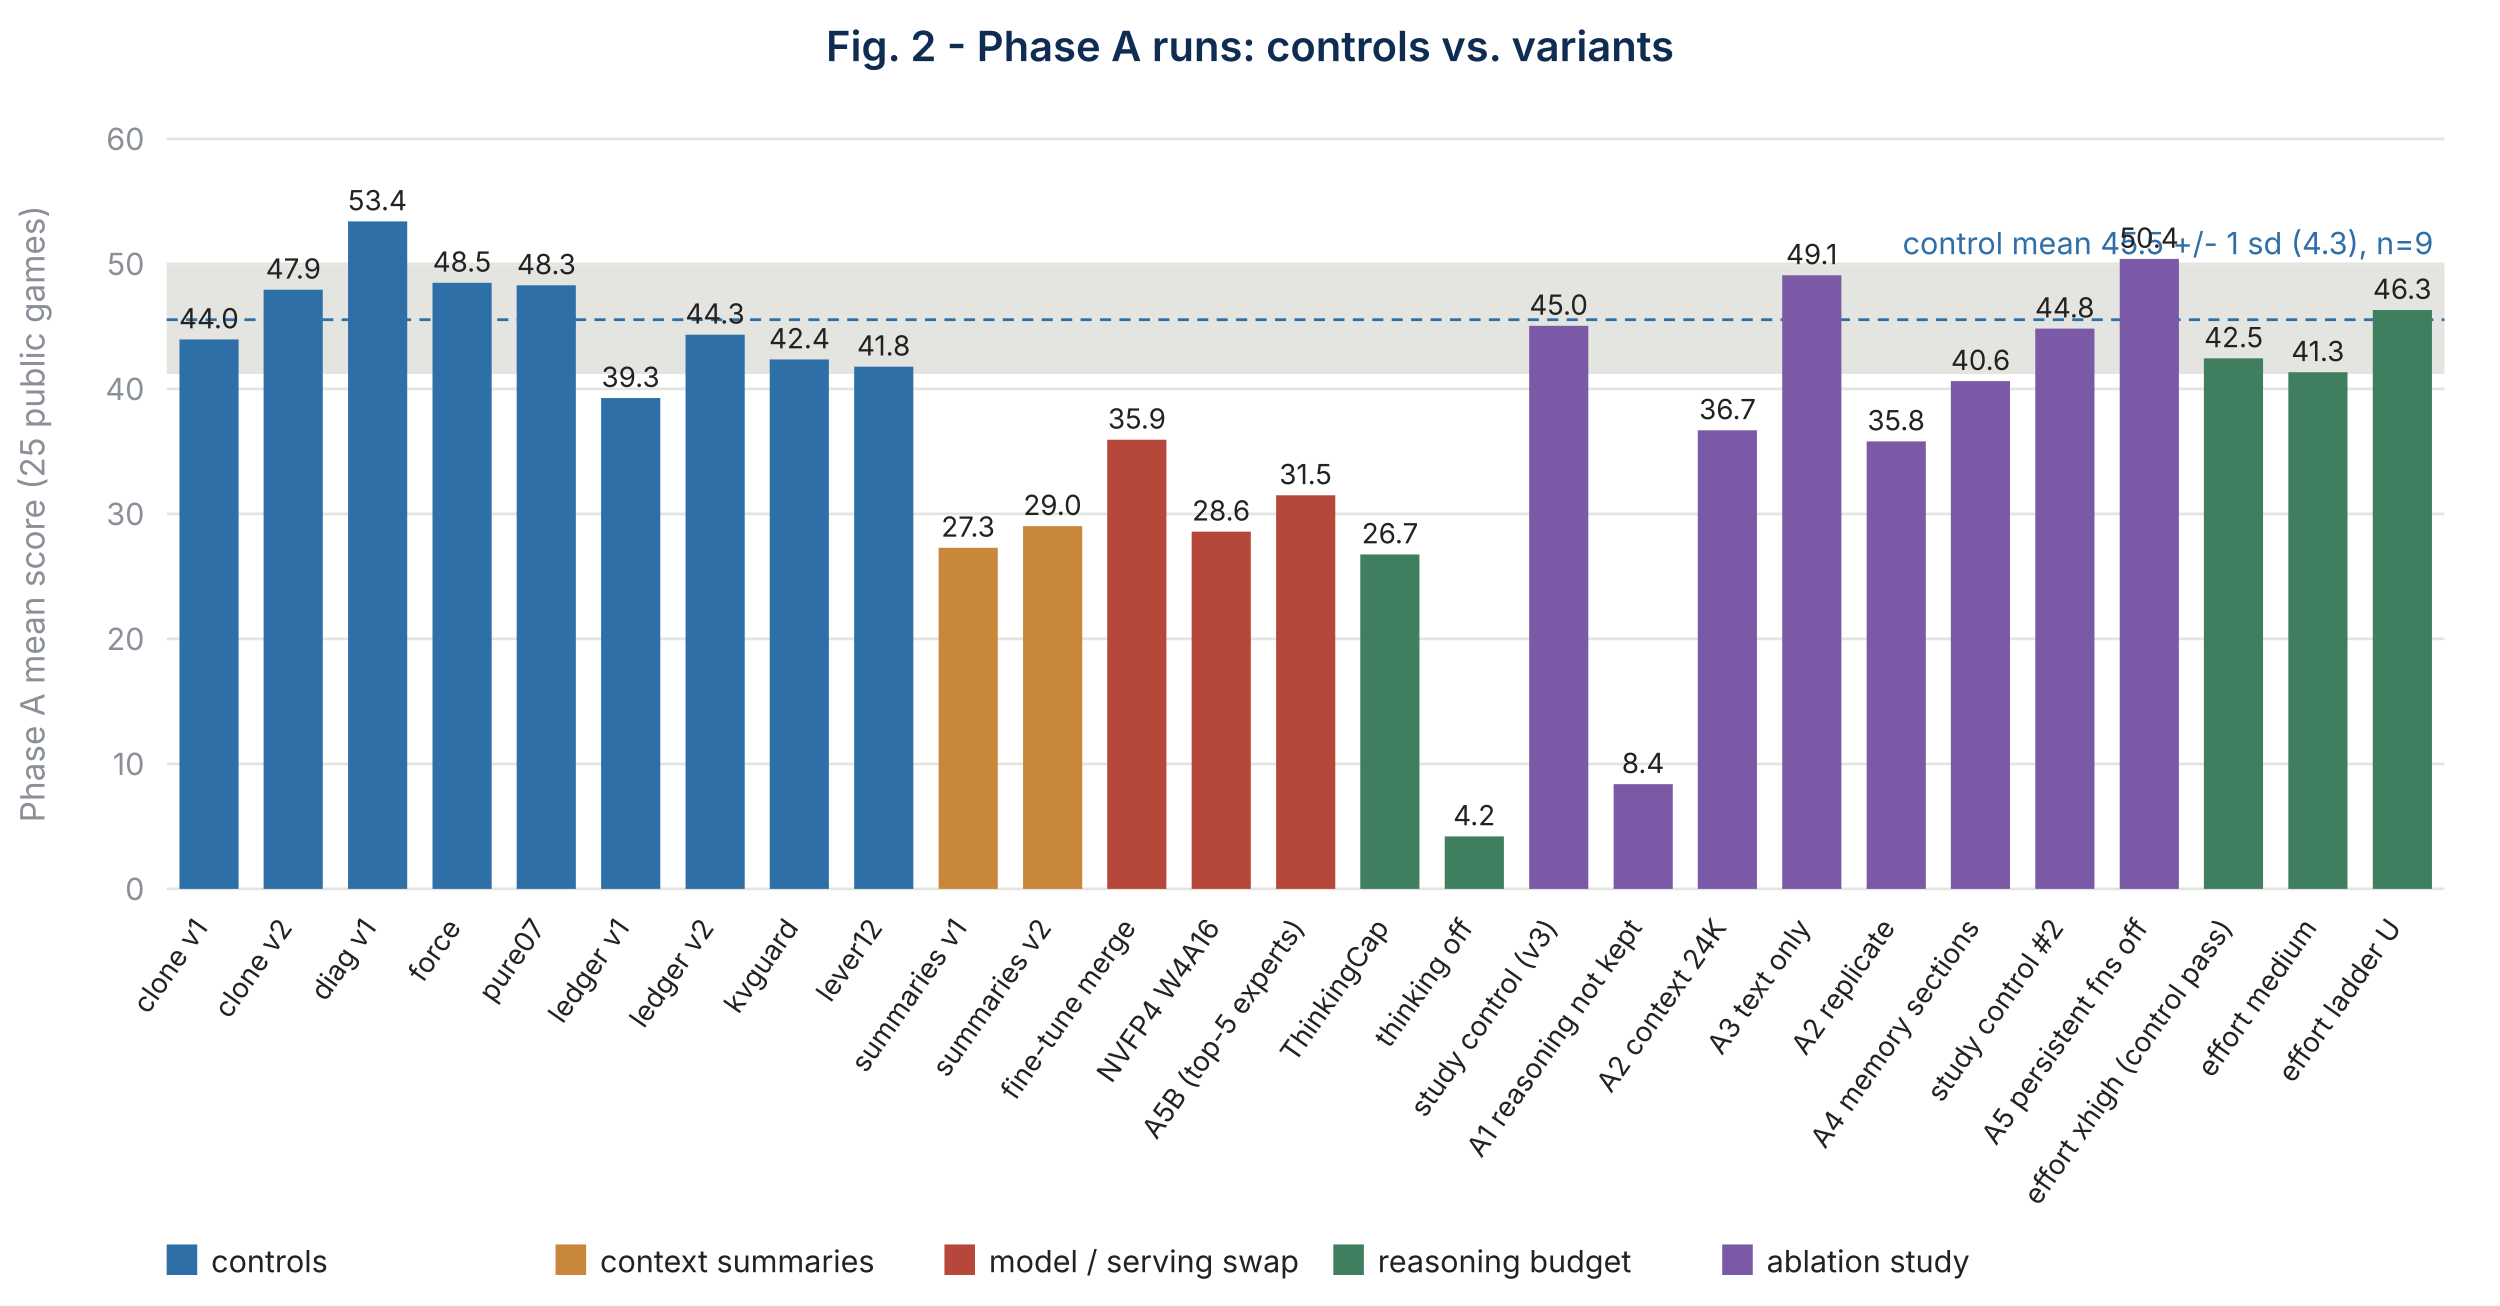
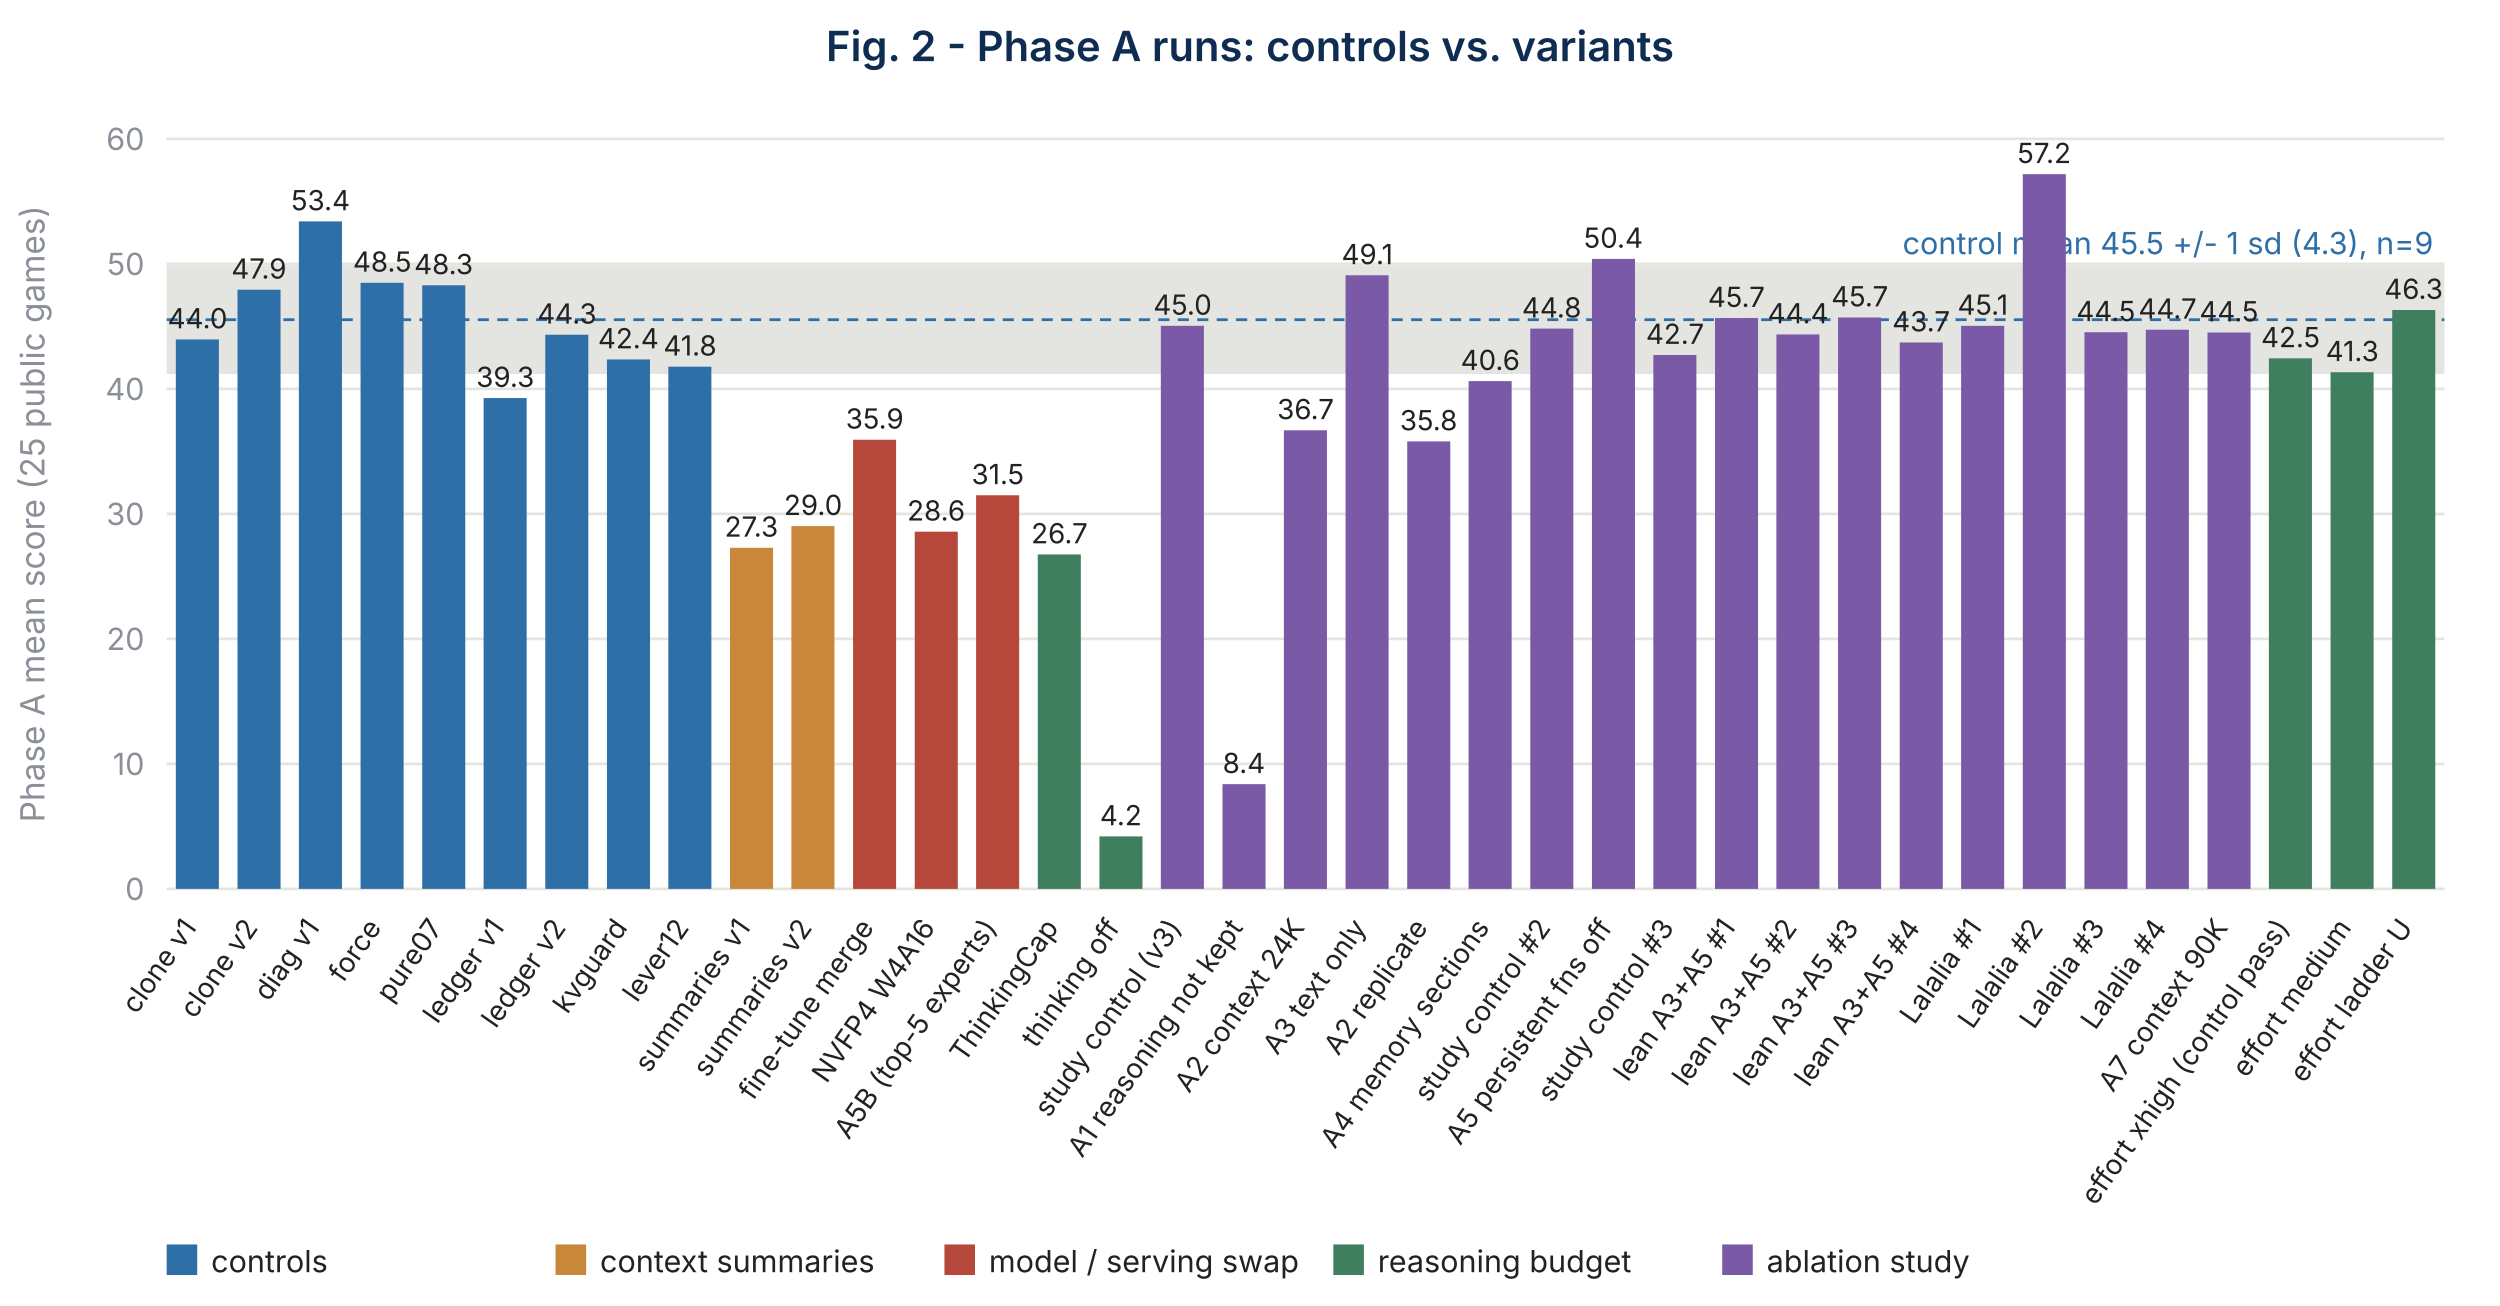
<svg xmlns="http://www.w3.org/2000/svg" viewBox="0 0 900 470" width="900" height="470" font-family="Inter,Helvetica,Arial,sans-serif">
  <rect width="100%" height="100%" fill="white" />
  <text x="450.0" y="22" text-anchor="middle" font-size="15" fill="#0f2d52" font-weight="600">Fig. 2 - Phase A runs: controls vs. variants</text>
  <line x1="60" x2="880" y1="320.0" y2="320.0" stroke="#e5e5e0" />
  <text x="52.0" y="324.0" font-size="11" text-anchor="end" fill="#8a8f98" font-weight="400">0</text>
  <line x1="60" x2="880" y1="275.0" y2="275.0" stroke="#e5e5e0" />
  <text x="52.0" y="279.0" font-size="11" text-anchor="end" fill="#8a8f98" font-weight="400">10</text>
  <line x1="60" x2="880" y1="230" y2="230" stroke="#e5e5e0" />
  <text x="52.0" y="234.0" font-size="11" text-anchor="end" fill="#8a8f98" font-weight="400">20</text>
  <line x1="60" x2="880" y1="185.0" y2="185.0" stroke="#e5e5e0" />
  <text x="52.0" y="189.0" font-size="11" text-anchor="end" fill="#8a8f98" font-weight="400">30</text>
  <line x1="60" x2="880" y1="140.0" y2="140.0" stroke="#e5e5e0" />
  <text x="52.0" y="144.0" font-size="11" text-anchor="end" fill="#8a8f98" font-weight="400">40</text>
  <line x1="60" x2="880" y1="95.0" y2="95.0" stroke="#e5e5e0" />
  <text x="52.0" y="99.0" font-size="11" text-anchor="end" fill="#8a8f98" font-weight="400">50</text>
  <line x1="60" x2="880" y1="50.0" y2="50.0" stroke="#e5e5e0" />
  <text x="52.0" y="54.0" font-size="11" text-anchor="end" fill="#8a8f98" font-weight="400">60</text>
  <rect x="60" y="95.532" width="820" height="39.116" fill="#d9d9d3" fill-opacity="0.7" />
  <line x1="60" x2="880" y1="115.089" y2="115.089" stroke="#2f6fa8" stroke-dasharray="4 3" />
  <text x="876.0" y="91.5" font-size="11" text-anchor="end" fill="#2f6fa8" font-weight="400">control mean 45.5 +/- 1 sd (4.3), n=9</text>
-   <rect x="64.6" y="122.2" width="21.3" height="197.8" fill="#2f6fa8" />
-   <text x="75.2" y="118.2" font-size="10" text-anchor="middle" fill="#222" font-weight="400">44.0</text>
-   <text transform="translate(75.2,334.0) rotate(-55)" font-size="10" text-anchor="end" fill="#222" font-weight="400">clone v1</text>
-   <rect x="94.9" y="104.3" width="21.3" height="215.7" fill="#2f6fa8" />
-   <text x="105.6" y="100.3" font-size="10" text-anchor="middle" fill="#222" font-weight="400">47.9</text>
-   <text transform="translate(105.6,334.0) rotate(-55)" font-size="10" text-anchor="end" fill="#222" font-weight="400">clone v2</text>
-   <rect x="125.3" y="79.7" width="21.3" height="240.3" fill="#2f6fa8" />
-   <text x="135.9" y="75.7" font-size="10" text-anchor="middle" fill="#222" font-weight="400">53.4</text>
-   <text transform="translate(135.9,334.0) rotate(-55)" font-size="10" text-anchor="end" fill="#222" font-weight="400">diag v1</text>
-   <rect x="155.7" y="101.8" width="21.3" height="218.2" fill="#2f6fa8" />
-   <text x="166.3" y="97.8" font-size="10" text-anchor="middle" fill="#222" font-weight="400">48.5</text>
-   <text transform="translate(166.3,334.0) rotate(-55)" font-size="10" text-anchor="end" fill="#222" font-weight="400">force</text>
-   <rect x="186.0" y="102.7" width="21.3" height="217.3" fill="#2f6fa8" />
-   <text x="196.7" y="98.7" font-size="10" text-anchor="middle" fill="#222" font-weight="400">48.3</text>
-   <text transform="translate(196.7,334.0) rotate(-55)" font-size="10" text-anchor="end" fill="#222" font-weight="400">pure07</text>
-   <rect x="216.4" y="143.3" width="21.3" height="176.7" fill="#2f6fa8" />
-   <text x="227.0" y="139.3" font-size="10" text-anchor="middle" fill="#222" font-weight="400">39.3</text>
-   <text transform="translate(227.0,334.0) rotate(-55)" font-size="10" text-anchor="end" fill="#222" font-weight="400">ledger v1</text>
-   <rect x="246.8" y="120.5" width="21.3" height="199.5" fill="#2f6fa8" />
-   <text x="257.4" y="116.5" font-size="10" text-anchor="middle" fill="#222" font-weight="400">44.3</text>
-   <text transform="translate(257.4,334.0) rotate(-55)" font-size="10" text-anchor="end" fill="#222" font-weight="400">ledger v2</text>
-   <rect x="277.1" y="129.4" width="21.3" height="190.6" fill="#2f6fa8" />
-   <text x="287.8" y="125.4" font-size="10" text-anchor="middle" fill="#222" font-weight="400">42.4</text>
-   <text transform="translate(287.8,334.0) rotate(-55)" font-size="10" text-anchor="end" fill="#222" font-weight="400">kvguard</text>
-   <rect x="307.5" y="132.0" width="21.3" height="188.0" fill="#2f6fa8" />
-   <text x="318.1" y="128.0" font-size="10" text-anchor="middle" fill="#222" font-weight="400">41.8</text>
-   <text transform="translate(318.1,334.0) rotate(-55)" font-size="10" text-anchor="end" fill="#222" font-weight="400">lever12</text>
-   <rect x="337.9" y="197.2" width="21.3" height="122.8" fill="#c8873a" />
-   <text x="348.5" y="193.2" font-size="10" text-anchor="middle" fill="#222" font-weight="400">27.3</text>
-   <text transform="translate(348.5,334.0) rotate(-55)" font-size="10" text-anchor="end" fill="#222" font-weight="400">summaries v1</text>
-   <rect x="368.3" y="189.4" width="21.3" height="130.6" fill="#c8873a" />
-   <text x="378.9" y="185.4" font-size="10" text-anchor="middle" fill="#222" font-weight="400">29.0</text>
-   <text transform="translate(378.9,334.0) rotate(-55)" font-size="10" text-anchor="end" fill="#222" font-weight="400">summaries v2</text>
-   <rect x="398.6" y="158.3" width="21.3" height="161.7" fill="#b5483a" />
-   <text x="409.3" y="154.3" font-size="10" text-anchor="middle" fill="#222" font-weight="400">35.9</text>
-   <text transform="translate(409.3,334.0) rotate(-55)" font-size="10" text-anchor="end" fill="#222" font-weight="400">fine-tune merge</text>
-   <rect x="429.0" y="191.4" width="21.3" height="128.6" fill="#b5483a" />
-   <text x="439.6" y="187.4" font-size="10" text-anchor="middle" fill="#222" font-weight="400">28.6</text>
-   <text transform="translate(439.6,334.0) rotate(-55)" font-size="10" text-anchor="end" fill="#222" font-weight="400">NVFP4 W4A16</text>
-   <rect x="459.4" y="178.3" width="21.3" height="141.7" fill="#b5483a" />
-   <text x="470.0" y="174.3" font-size="10" text-anchor="middle" fill="#222" font-weight="400">31.5</text>
-   <text transform="translate(470.0,334.0) rotate(-55)" font-size="10" text-anchor="end" fill="#222" font-weight="400">A5B (top-5 experts)</text>
-   <rect x="489.7" y="199.6" width="21.3" height="120.4" fill="#3f7f5f" />
-   <text x="500.4" y="195.6" font-size="10" text-anchor="middle" fill="#222" font-weight="400">26.7</text>
-   <text transform="translate(500.4,334.0) rotate(-55)" font-size="10" text-anchor="end" fill="#222" font-weight="400">ThinkingCap</text>
-   <rect x="520.1" y="301.1" width="21.3" height="18.9" fill="#3f7f5f" />
-   <text x="530.7" y="297.1" font-size="10" text-anchor="middle" fill="#222" font-weight="400">4.2</text>
-   <text transform="translate(530.7,334.0) rotate(-55)" font-size="10" text-anchor="end" fill="#222" font-weight="400">thinking off</text>
-   <rect x="550.5" y="117.3" width="21.3" height="202.7" fill="#7a5aa6" />
-   <text x="561.1" y="113.3" font-size="10" text-anchor="middle" fill="#222" font-weight="400">45.0</text>
-   <text transform="translate(561.1,334.0) rotate(-55)" font-size="10" text-anchor="end" fill="#222" font-weight="400">study control (v3)</text>
-   <rect x="580.9" y="282.3" width="21.3" height="37.7" fill="#7a5aa6" />
-   <text x="591.5" y="278.3" font-size="10" text-anchor="middle" fill="#222" font-weight="400">8.4</text>
-   <text transform="translate(591.5,334.0) rotate(-55)" font-size="10" text-anchor="end" fill="#222" font-weight="400">A1 reasoning not kept</text>
-   <rect x="611.2" y="154.9" width="21.3" height="165.1" fill="#7a5aa6" />
-   <text x="621.9" y="150.9" font-size="10" text-anchor="middle" fill="#222" font-weight="400">36.7</text>
-   <text transform="translate(621.9,334.0) rotate(-55)" font-size="10" text-anchor="end" fill="#222" font-weight="400">A2 context 24K</text>
-   <rect x="641.6" y="99.1" width="21.3" height="220.9" fill="#7a5aa6" />
-   <text x="652.2" y="95.1" font-size="10" text-anchor="middle" fill="#222" font-weight="400">49.1</text>
-   <text transform="translate(652.2,334.0) rotate(-55)" font-size="10" text-anchor="end" fill="#222" font-weight="400">A3 text only</text>
-   <rect x="672.0" y="158.9" width="21.3" height="161.1" fill="#7a5aa6" />
-   <text x="682.6" y="154.9" font-size="10" text-anchor="middle" fill="#222" font-weight="400">35.8</text>
-   <text transform="translate(682.6,334.0) rotate(-55)" font-size="10" text-anchor="end" fill="#222" font-weight="400">A2 replicate</text>
-   <rect x="702.3" y="137.2" width="21.3" height="182.8" fill="#7a5aa6" />
-   <text x="713.0" y="133.2" font-size="10" text-anchor="middle" fill="#222" font-weight="400">40.6</text>
-   <text transform="translate(713.0,334.0) rotate(-55)" font-size="10" text-anchor="end" fill="#222" font-weight="400">A4 memory sections</text>
-   <rect x="732.7" y="118.3" width="21.3" height="201.7" fill="#7a5aa6" />
-   <text x="743.3" y="114.3" font-size="10" text-anchor="middle" fill="#222" font-weight="400">44.8</text>
-   <text transform="translate(743.3,334.0) rotate(-55)" font-size="10" text-anchor="end" fill="#222" font-weight="400">study control #2</text>
-   <rect x="763.1" y="93.2" width="21.3" height="226.8" fill="#7a5aa6" />
-   <text x="773.7" y="89.2" font-size="10" text-anchor="middle" fill="#222" font-weight="400">50.4</text>
-   <text transform="translate(773.7,334.0) rotate(-55)" font-size="10" text-anchor="end" fill="#222" font-weight="400">A5 persistent fns off</text>
-   <rect x="793.4" y="129.0" width="21.3" height="191.0" fill="#3f7f5f" />
-   <text x="804.1" y="125.0" font-size="10" text-anchor="middle" fill="#222" font-weight="400">42.5</text>
-   <text transform="translate(804.1,334.0) rotate(-55)" font-size="10" text-anchor="end" fill="#222" font-weight="400">effort xhigh (control pass)</text>
-   <rect x="823.8" y="134.0" width="21.3" height="186.0" fill="#3f7f5f" />
-   <text x="834.4" y="130.0" font-size="10" text-anchor="middle" fill="#222" font-weight="400">41.3</text>
-   <text transform="translate(834.4,334.0) rotate(-55)" font-size="10" text-anchor="end" fill="#222" font-weight="400">effort medium</text>
-   <rect x="854.2" y="111.6" width="21.3" height="208.4" fill="#3f7f5f" />
-   <text x="864.8" y="107.6" font-size="10" text-anchor="middle" fill="#222" font-weight="400">46.3</text>
-   <text transform="translate(864.8,334.0) rotate(-55)" font-size="10" text-anchor="end" fill="#222" font-weight="400">effort ladder U</text>
+   <rect x="63.3" y="122.2" width="15.5" height="197.8" fill="#2f6fa8" />
+   <text x="71.1" y="118.2" font-size="10" text-anchor="middle" fill="#222" font-weight="400">44.0</text>
+   <text transform="translate(71.1,334.0) rotate(-55)" font-size="10" text-anchor="end" fill="#222" font-weight="400">clone v1</text>
+   <rect x="85.5" y="104.3" width="15.5" height="215.7" fill="#2f6fa8" />
+   <text x="93.2" y="100.3" font-size="10" text-anchor="middle" fill="#222" font-weight="400">47.9</text>
+   <text transform="translate(93.2,334.0) rotate(-55)" font-size="10" text-anchor="end" fill="#222" font-weight="400">clone v2</text>
+   <rect x="107.6" y="79.7" width="15.5" height="240.3" fill="#2f6fa8" />
+   <text x="115.4" y="75.7" font-size="10" text-anchor="middle" fill="#222" font-weight="400">53.4</text>
+   <text transform="translate(115.4,334.0) rotate(-55)" font-size="10" text-anchor="end" fill="#222" font-weight="400">diag v1</text>
+   <rect x="129.8" y="101.8" width="15.5" height="218.2" fill="#2f6fa8" />
+   <text x="137.6" y="97.8" font-size="10" text-anchor="middle" fill="#222" font-weight="400">48.5</text>
+   <text transform="translate(137.6,334.0) rotate(-55)" font-size="10" text-anchor="end" fill="#222" font-weight="400">force</text>
+   <rect x="152.0" y="102.7" width="15.5" height="217.3" fill="#2f6fa8" />
+   <text x="159.7" y="98.7" font-size="10" text-anchor="middle" fill="#222" font-weight="400">48.3</text>
+   <text transform="translate(159.7,334.0) rotate(-55)" font-size="10" text-anchor="end" fill="#222" font-weight="400">pure07</text>
+   <rect x="174.1" y="143.3" width="15.5" height="176.7" fill="#2f6fa8" />
+   <text x="181.9" y="139.3" font-size="10" text-anchor="middle" fill="#222" font-weight="400">39.3</text>
+   <text transform="translate(181.9,334.0) rotate(-55)" font-size="10" text-anchor="end" fill="#222" font-weight="400">ledger v1</text>
+   <rect x="196.3" y="120.5" width="15.5" height="199.5" fill="#2f6fa8" />
+   <text x="204.1" y="116.5" font-size="10" text-anchor="middle" fill="#222" font-weight="400">44.3</text>
+   <text transform="translate(204.1,334.0) rotate(-55)" font-size="10" text-anchor="end" fill="#222" font-weight="400">ledger v2</text>
+   <rect x="218.5" y="129.4" width="15.5" height="190.6" fill="#2f6fa8" />
+   <text x="226.2" y="125.4" font-size="10" text-anchor="middle" fill="#222" font-weight="400">42.4</text>
+   <text transform="translate(226.2,334.0) rotate(-55)" font-size="10" text-anchor="end" fill="#222" font-weight="400">kvguard</text>
+   <rect x="240.6" y="132.0" width="15.5" height="188.0" fill="#2f6fa8" />
+   <text x="248.4" y="128.0" font-size="10" text-anchor="middle" fill="#222" font-weight="400">41.8</text>
+   <text transform="translate(248.4,334.0) rotate(-55)" font-size="10" text-anchor="end" fill="#222" font-weight="400">lever12</text>
+   <rect x="262.8" y="197.2" width="15.5" height="122.8" fill="#c8873a" />
+   <text x="270.5" y="193.2" font-size="10" text-anchor="middle" fill="#222" font-weight="400">27.3</text>
+   <text transform="translate(270.5,334.0) rotate(-55)" font-size="10" text-anchor="end" fill="#222" font-weight="400">summaries v1</text>
+   <rect x="284.9" y="189.4" width="15.5" height="130.6" fill="#c8873a" />
+   <text x="292.7" y="185.4" font-size="10" text-anchor="middle" fill="#222" font-weight="400">29.0</text>
+   <text transform="translate(292.7,334.0) rotate(-55)" font-size="10" text-anchor="end" fill="#222" font-weight="400">summaries v2</text>
+   <rect x="307.1" y="158.3" width="15.5" height="161.7" fill="#b5483a" />
+   <text x="314.9" y="154.3" font-size="10" text-anchor="middle" fill="#222" font-weight="400">35.9</text>
+   <text transform="translate(314.9,334.0) rotate(-55)" font-size="10" text-anchor="end" fill="#222" font-weight="400">fine-tune merge</text>
+   <rect x="329.3" y="191.4" width="15.5" height="128.6" fill="#b5483a" />
+   <text x="337.0" y="187.4" font-size="10" text-anchor="middle" fill="#222" font-weight="400">28.6</text>
+   <text transform="translate(337.0,334.0) rotate(-55)" font-size="10" text-anchor="end" fill="#222" font-weight="400">NVFP4 W4A16</text>
+   <rect x="351.4" y="178.3" width="15.5" height="141.7" fill="#b5483a" />
+   <text x="359.2" y="174.3" font-size="10" text-anchor="middle" fill="#222" font-weight="400">31.5</text>
+   <text transform="translate(359.2,334.0) rotate(-55)" font-size="10" text-anchor="end" fill="#222" font-weight="400">A5B (top-5 experts)</text>
+   <rect x="373.6" y="199.6" width="15.5" height="120.4" fill="#3f7f5f" />
+   <text x="381.4" y="195.6" font-size="10" text-anchor="middle" fill="#222" font-weight="400">26.7</text>
+   <text transform="translate(381.4,334.0) rotate(-55)" font-size="10" text-anchor="end" fill="#222" font-weight="400">ThinkingCap</text>
+   <rect x="395.8" y="301.1" width="15.5" height="18.9" fill="#3f7f5f" />
+   <text x="403.5" y="297.1" font-size="10" text-anchor="middle" fill="#222" font-weight="400">4.2</text>
+   <text transform="translate(403.5,334.0) rotate(-55)" font-size="10" text-anchor="end" fill="#222" font-weight="400">thinking off</text>
+   <rect x="417.9" y="117.3" width="15.5" height="202.7" fill="#7a5aa6" />
+   <text x="425.7" y="113.3" font-size="10" text-anchor="middle" fill="#222" font-weight="400">45.0</text>
+   <text transform="translate(425.7,334.0) rotate(-55)" font-size="10" text-anchor="end" fill="#222" font-weight="400">study control (v3)</text>
+   <rect x="440.1" y="282.3" width="15.5" height="37.7" fill="#7a5aa6" />
+   <text x="447.8" y="278.3" font-size="10" text-anchor="middle" fill="#222" font-weight="400">8.4</text>
+   <text transform="translate(447.8,334.0) rotate(-55)" font-size="10" text-anchor="end" fill="#222" font-weight="400">A1 reasoning not kept</text>
+   <rect x="462.2" y="154.9" width="15.5" height="165.1" fill="#7a5aa6" />
+   <text x="470.0" y="150.9" font-size="10" text-anchor="middle" fill="#222" font-weight="400">36.7</text>
+   <text transform="translate(470.0,334.0) rotate(-55)" font-size="10" text-anchor="end" fill="#222" font-weight="400">A2 context 24K</text>
+   <rect x="484.4" y="99.1" width="15.5" height="220.9" fill="#7a5aa6" />
+   <text x="492.2" y="95.1" font-size="10" text-anchor="middle" fill="#222" font-weight="400">49.1</text>
+   <text transform="translate(492.2,334.0) rotate(-55)" font-size="10" text-anchor="end" fill="#222" font-weight="400">A3 text only</text>
+   <rect x="506.6" y="158.9" width="15.5" height="161.1" fill="#7a5aa6" />
+   <text x="514.3" y="154.9" font-size="10" text-anchor="middle" fill="#222" font-weight="400">35.8</text>
+   <text transform="translate(514.3,334.0) rotate(-55)" font-size="10" text-anchor="end" fill="#222" font-weight="400">A2 replicate</text>
+   <rect x="528.7" y="137.2" width="15.5" height="182.8" fill="#7a5aa6" />
+   <text x="536.5" y="133.2" font-size="10" text-anchor="middle" fill="#222" font-weight="400">40.6</text>
+   <text transform="translate(536.5,334.0) rotate(-55)" font-size="10" text-anchor="end" fill="#222" font-weight="400">A4 memory sections</text>
+   <rect x="550.9" y="118.3" width="15.5" height="201.7" fill="#7a5aa6" />
+   <text x="558.6" y="114.3" font-size="10" text-anchor="middle" fill="#222" font-weight="400">44.8</text>
+   <text transform="translate(558.6,334.0) rotate(-55)" font-size="10" text-anchor="end" fill="#222" font-weight="400">study control #2</text>
+   <rect x="573.1" y="93.2" width="15.5" height="226.8" fill="#7a5aa6" />
+   <text x="580.8" y="89.2" font-size="10" text-anchor="middle" fill="#222" font-weight="400">50.4</text>
+   <text transform="translate(580.8,334.0) rotate(-55)" font-size="10" text-anchor="end" fill="#222" font-weight="400">A5 persistent fns off</text>
+   <rect x="595.2" y="127.8" width="15.5" height="192.2" fill="#7a5aa6" />
+   <text x="603.0" y="123.8" font-size="10" text-anchor="middle" fill="#222" font-weight="400">42.7</text>
+   <text transform="translate(603.0,334.0) rotate(-55)" font-size="10" text-anchor="end" fill="#222" font-weight="400">study control #3</text>
+   <rect x="617.4" y="114.5" width="15.5" height="205.5" fill="#7a5aa6" />
+   <text x="625.1" y="110.5" font-size="10" text-anchor="middle" fill="#222" font-weight="400">45.7</text>
+   <text transform="translate(625.1,334.0) rotate(-55)" font-size="10" text-anchor="end" fill="#222" font-weight="400">lean A3+A5 #1</text>
+   <rect x="639.5" y="120.4" width="15.5" height="199.6" fill="#7a5aa6" />
+   <text x="647.3" y="116.4" font-size="10" text-anchor="middle" fill="#222" font-weight="400">44.4</text>
+   <text transform="translate(647.3,334.0) rotate(-55)" font-size="10" text-anchor="end" fill="#222" font-weight="400">lean A3+A5 #2</text>
+   <rect x="661.7" y="114.3" width="15.5" height="205.7" fill="#7a5aa6" />
+   <text x="669.5" y="110.3" font-size="10" text-anchor="middle" fill="#222" font-weight="400">45.7</text>
+   <text transform="translate(669.5,334.0) rotate(-55)" font-size="10" text-anchor="end" fill="#222" font-weight="400">lean A3+A5 #3</text>
+   <rect x="683.9" y="123.3" width="15.5" height="196.7" fill="#7a5aa6" />
+   <text x="691.6" y="119.3" font-size="10" text-anchor="middle" fill="#222" font-weight="400">43.7</text>
+   <text transform="translate(691.6,334.0) rotate(-55)" font-size="10" text-anchor="end" fill="#222" font-weight="400">lean A3+A5 #4</text>
+   <rect x="706.0" y="117.3" width="15.5" height="202.7" fill="#7a5aa6" />
+   <text x="713.8" y="113.3" font-size="10" text-anchor="middle" fill="#222" font-weight="400">45.1</text>
+   <text transform="translate(713.8,334.0) rotate(-55)" font-size="10" text-anchor="end" fill="#222" font-weight="400">Lalalia #1</text>
+   <rect x="728.2" y="62.7" width="15.5" height="257.3" fill="#7a5aa6" />
+   <text x="735.9" y="58.7" font-size="10" text-anchor="middle" fill="#222" font-weight="400">57.2</text>
+   <text transform="translate(735.9,334.0) rotate(-55)" font-size="10" text-anchor="end" fill="#222" font-weight="400">Lalalia #2</text>
+   <rect x="750.4" y="119.6" width="15.5" height="200.4" fill="#7a5aa6" />
+   <text x="758.1" y="115.6" font-size="10" text-anchor="middle" fill="#222" font-weight="400">44.5</text>
+   <text transform="translate(758.1,334.0) rotate(-55)" font-size="10" text-anchor="end" fill="#222" font-weight="400">Lalalia #3</text>
+   <rect x="772.5" y="118.7" width="15.5" height="201.3" fill="#7a5aa6" />
+   <text x="780.3" y="114.7" font-size="10" text-anchor="middle" fill="#222" font-weight="400">44.7</text>
+   <text transform="translate(780.3,334.0) rotate(-55)" font-size="10" text-anchor="end" fill="#222" font-weight="400">Lalalia #4</text>
+   <rect x="794.7" y="119.7" width="15.5" height="200.3" fill="#7a5aa6" />
+   <text x="802.4" y="115.7" font-size="10" text-anchor="middle" fill="#222" font-weight="400">44.5</text>
+   <text transform="translate(802.4,334.0) rotate(-55)" font-size="10" text-anchor="end" fill="#222" font-weight="400">A7 context 90K</text>
+   <rect x="816.8" y="129.0" width="15.5" height="191.0" fill="#3f7f5f" />
+   <text x="824.6" y="125.0" font-size="10" text-anchor="middle" fill="#222" font-weight="400">42.5</text>
+   <text transform="translate(824.6,334.0) rotate(-55)" font-size="10" text-anchor="end" fill="#222" font-weight="400">effort xhigh (control pass)</text>
+   <rect x="839.0" y="134.0" width="15.5" height="186.0" fill="#3f7f5f" />
+   <text x="846.8" y="130.0" font-size="10" text-anchor="middle" fill="#222" font-weight="400">41.3</text>
+   <text transform="translate(846.8,334.0) rotate(-55)" font-size="10" text-anchor="end" fill="#222" font-weight="400">effort medium</text>
+   <rect x="861.2" y="111.6" width="15.5" height="208.4" fill="#3f7f5f" />
+   <text x="868.9" y="107.6" font-size="10" text-anchor="middle" fill="#222" font-weight="400">46.3</text>
+   <text transform="translate(868.9,334.0) rotate(-55)" font-size="10" text-anchor="end" fill="#222" font-weight="400">effort ladder U</text>
  <rect x="60" y="448" width="11" height="11" fill="#2f6fa8" />
  <text x="76.0" y="458.0" font-size="11" text-anchor="start" fill="#222" font-weight="400">controls</text>
  <rect x="200" y="448" width="11" height="11" fill="#c8873a" />
  <text x="216.0" y="458.0" font-size="11" text-anchor="start" fill="#222" font-weight="400">context summaries</text>
  <rect x="340" y="448" width="11" height="11" fill="#b5483a" />
  <text x="356.0" y="458.0" font-size="11" text-anchor="start" fill="#222" font-weight="400">model / serving swap</text>
  <rect x="480" y="448" width="11" height="11" fill="#3f7f5f" />
  <text x="496.0" y="458.0" font-size="11" text-anchor="start" fill="#222" font-weight="400">reasoning budget</text>
  <rect x="620" y="448" width="11" height="11" fill="#7a5aa6" />
  <text x="636.0" y="458.0" font-size="11" text-anchor="start" fill="#222" font-weight="400">ablation study</text>
  <text transform="translate(16.0,185.0) rotate(-90)" font-size="12" text-anchor="middle" fill="#8a8f98" font-weight="400">Phase A mean score (25 public games)</text>
</svg>
